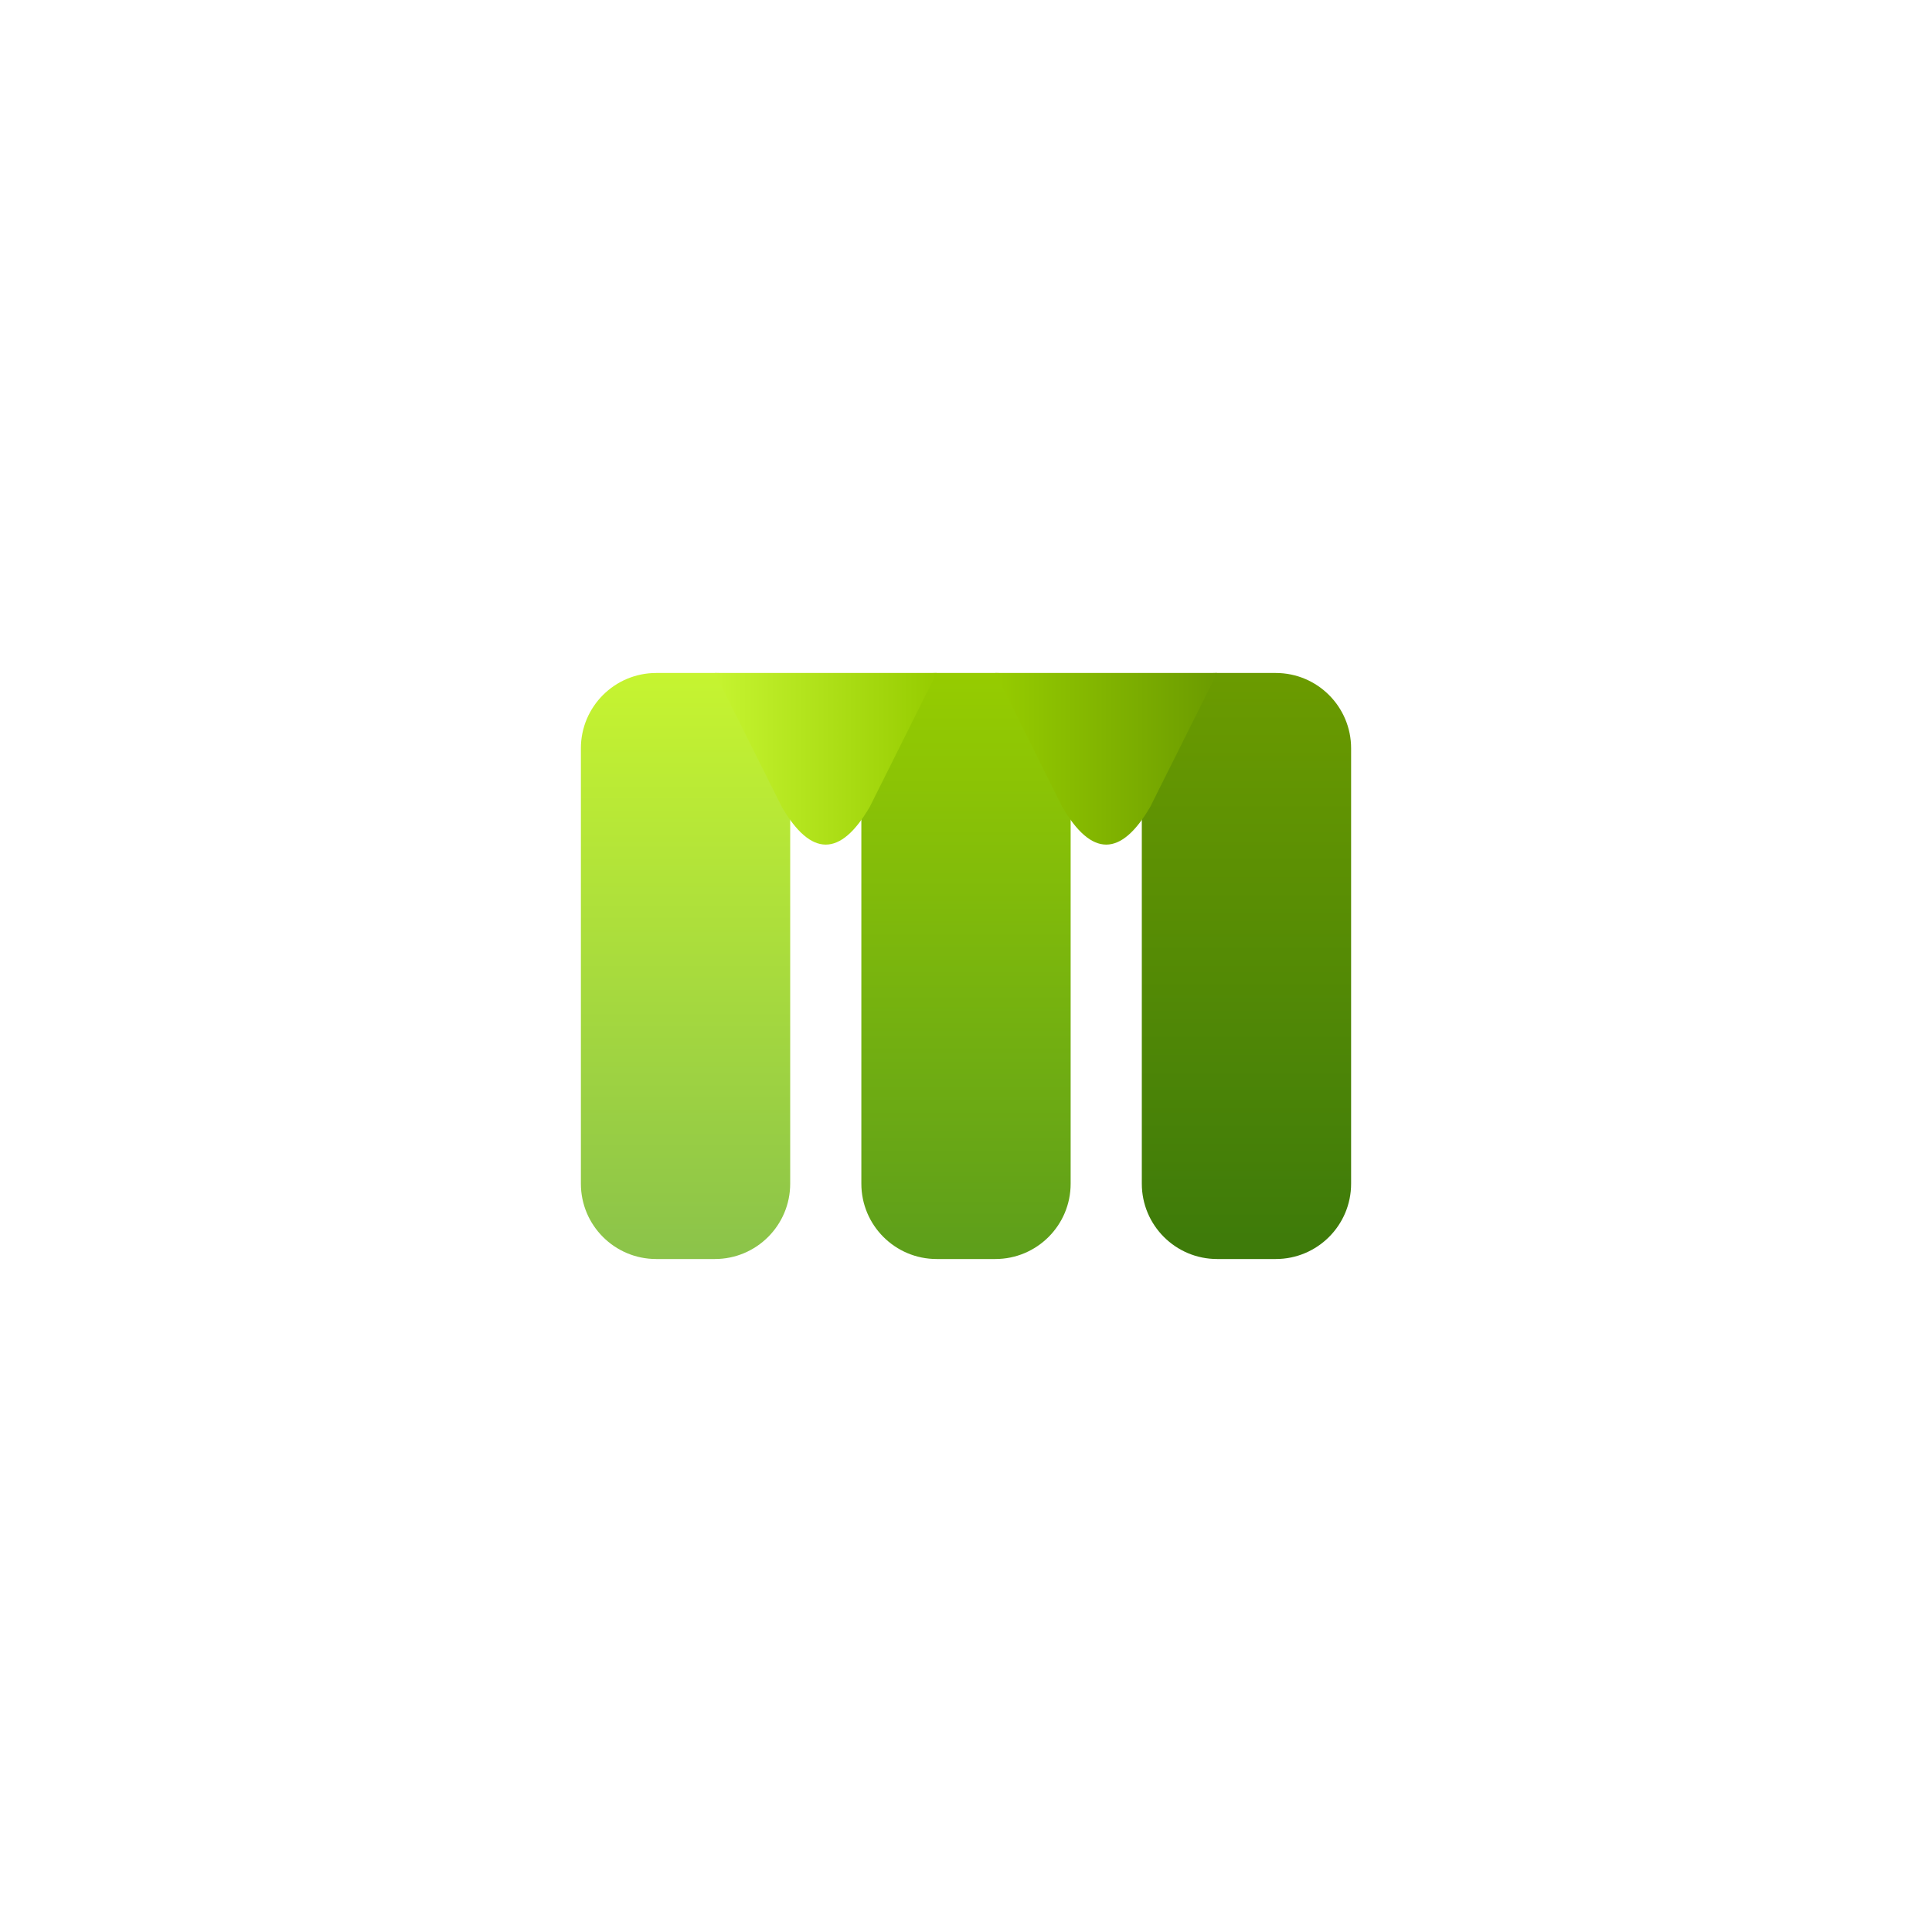
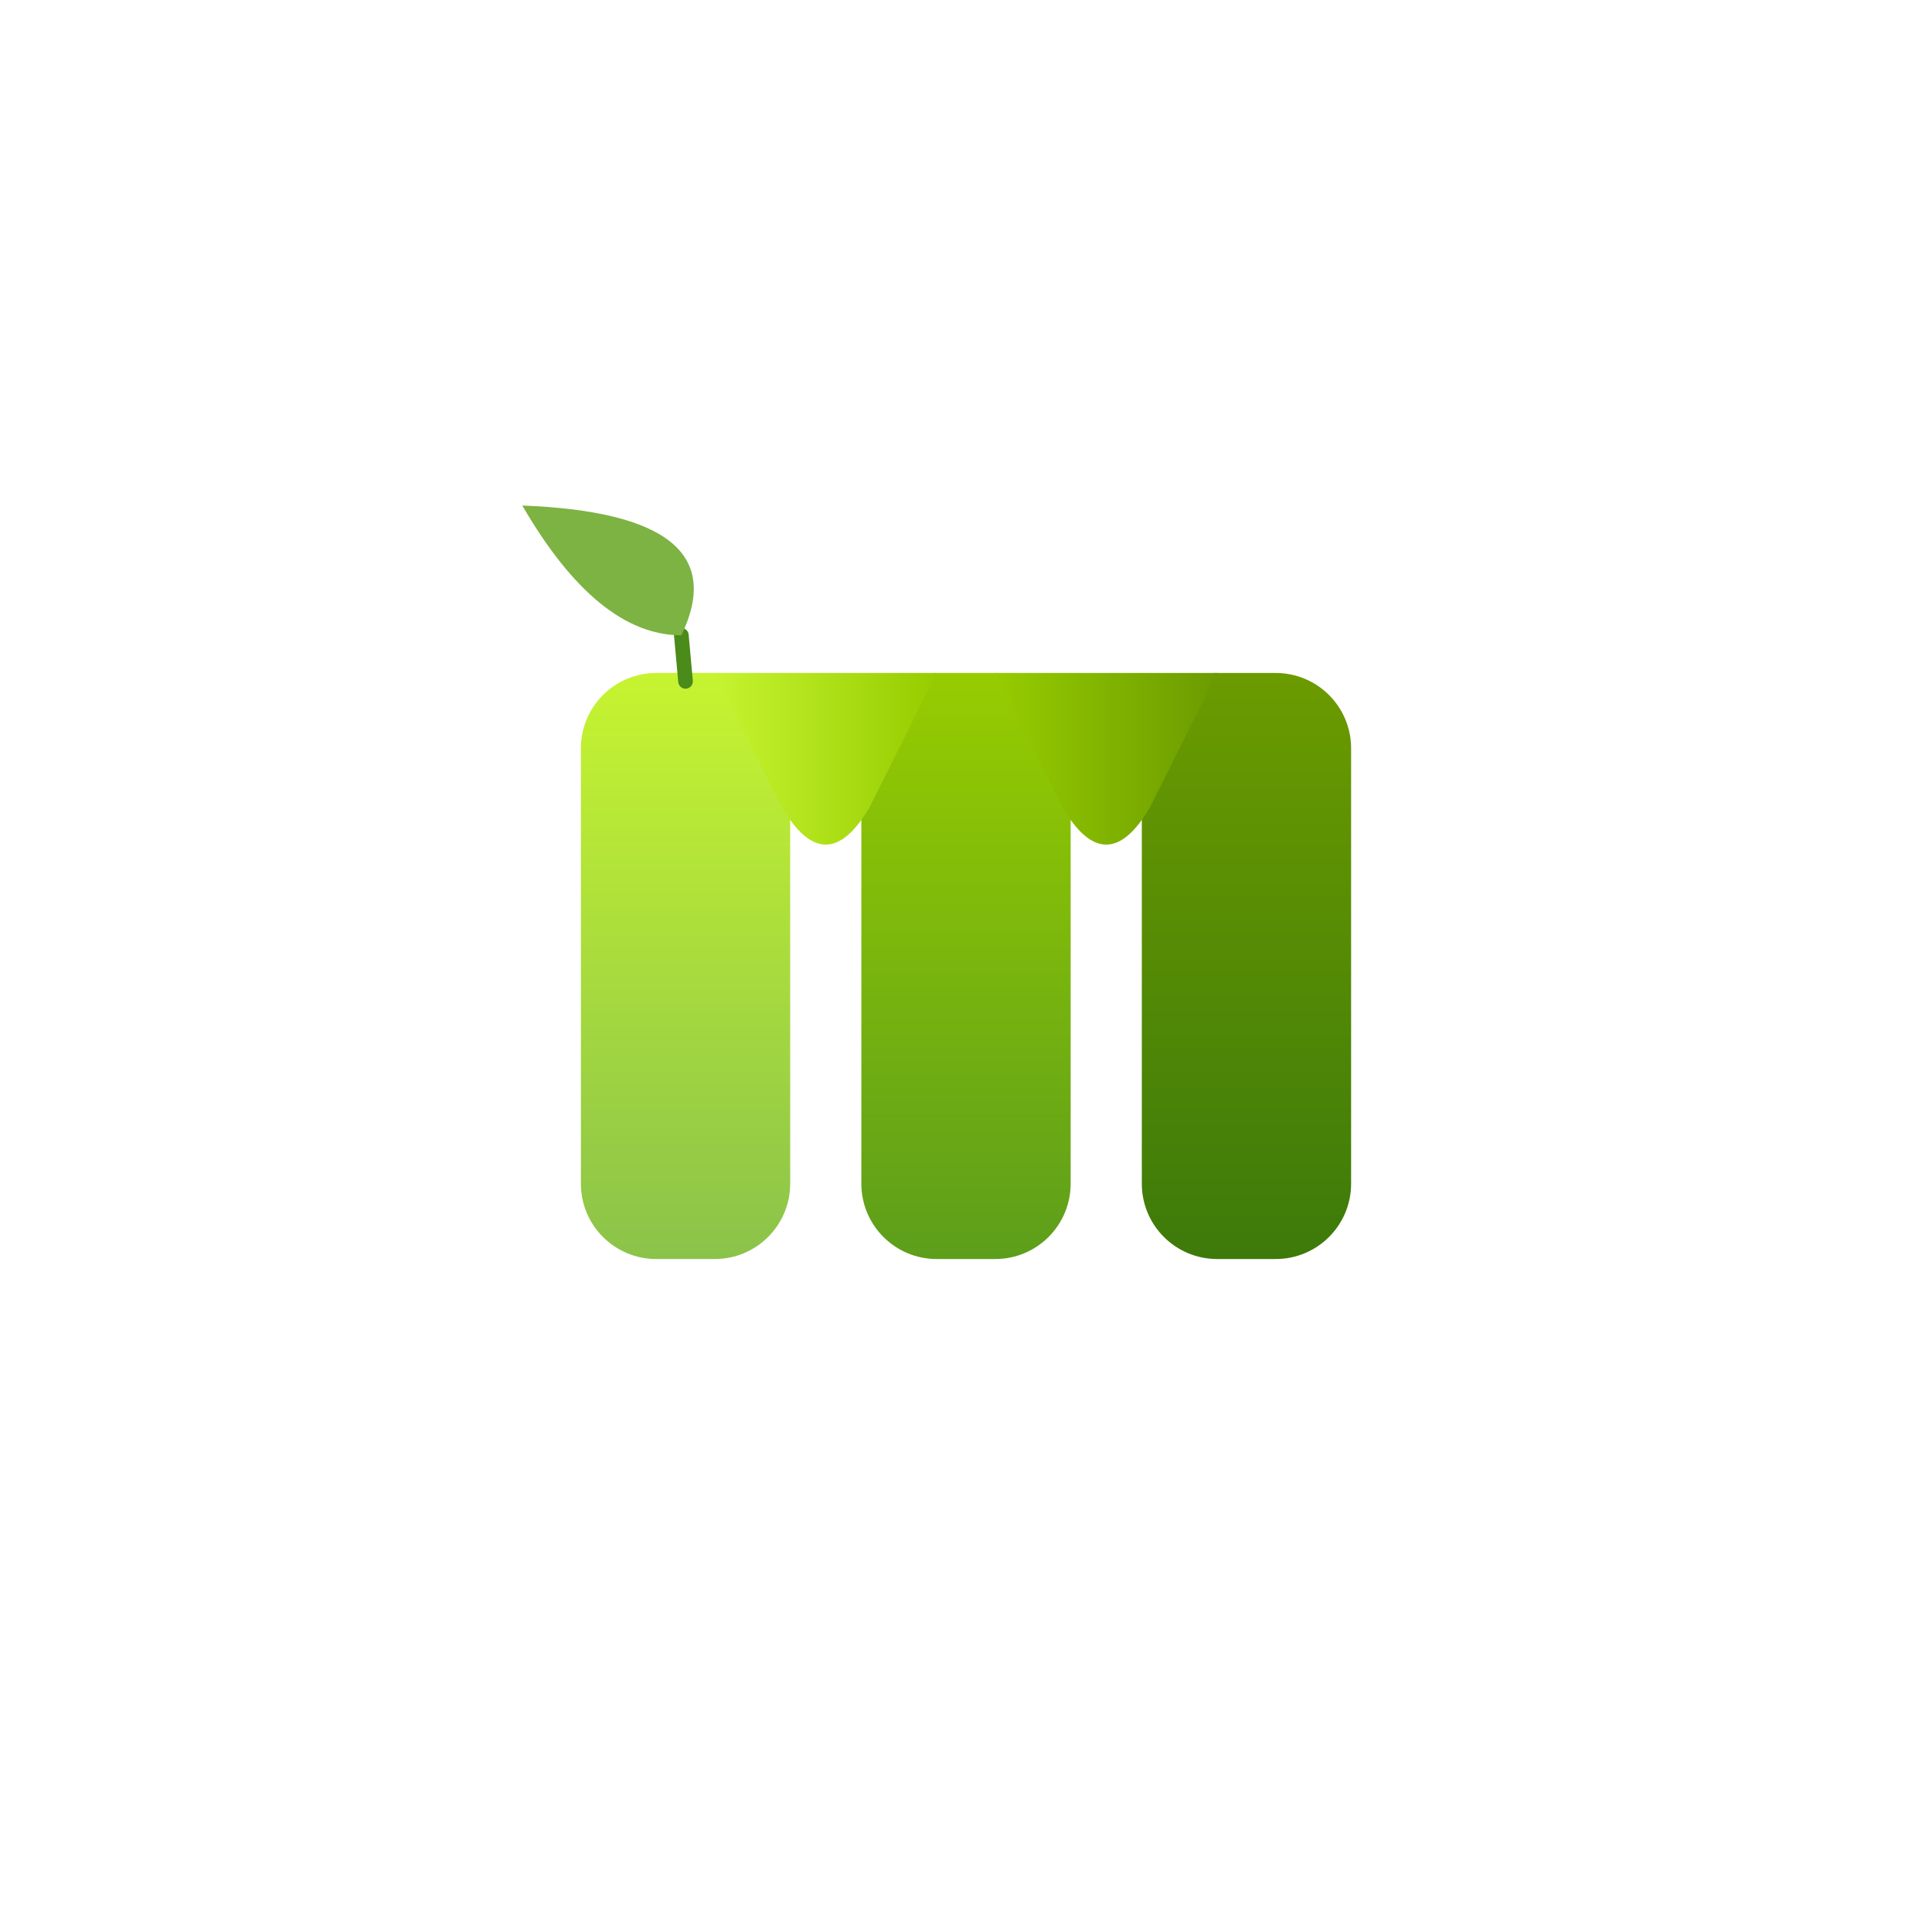
<svg xmlns="http://www.w3.org/2000/svg" viewBox="0 0 108 108">
  <defs>
    <linearGradient id="col1" gradientUnits="userSpaceOnUse" x1="122" y1="136" x2="122" y2="416">
      <stop offset="0%" stop-color="#c6f430" />
      <stop offset="100%" stop-color="#8bc34a" />
    </linearGradient>
    <linearGradient id="col2" gradientUnits="userSpaceOnUse" x1="256" y1="136" x2="256" y2="416">
      <stop offset="0%" stop-color="#96cc00" />
      <stop offset="100%" stop-color="#5d9e1b" />
    </linearGradient>
    <linearGradient id="col3" gradientUnits="userSpaceOnUse" x1="390" y1="136" x2="390" y2="416">
      <stop offset="0%" stop-color="#6b9b00" />
      <stop offset="100%" stop-color="#3d7a0a" />
    </linearGradient>
    <linearGradient id="br1" gradientUnits="userSpaceOnUse" x1="136" y1="136" x2="242" y2="136">
      <stop offset="0%" stop-color="#c6f430" />
      <stop offset="100%" stop-color="#96cc00" />
    </linearGradient>
    <linearGradient id="br2" gradientUnits="userSpaceOnUse" x1="270" y1="136" x2="376" y2="136">
      <stop offset="0%" stop-color="#96cc00" />
      <stop offset="100%" stop-color="#6b9b00" />
    </linearGradient>
  </defs>
  <g transform="translate(54,54) scale(0.117) translate(-256,-276)">
    <rect x="72" y="136" width="100" height="280" rx="36" fill="url(#col1)" />
    <rect x="206" y="136" width="100" height="280" rx="36" fill="url(#col2)" />
    <rect x="340" y="136" width="100" height="280" rx="36" fill="url(#col3)" />
    <path d="M136,136 L168,200 Q189,236 210,200 L242,136 Z" fill="url(#br1)" />
    <path d="M270,136 L302,200 Q323,236 344,200 L376,136 Z" fill="url(#br2)" />
+     <path d="M122,140 L120,118" fill="none" stroke="#4a8b1a" stroke-width="7" stroke-linecap="round" />
+     <path d="M120,118 Q 148,60 44,56 Q 80,118 120,118 Z" fill="#7cb342" />
  </g>
</svg>
